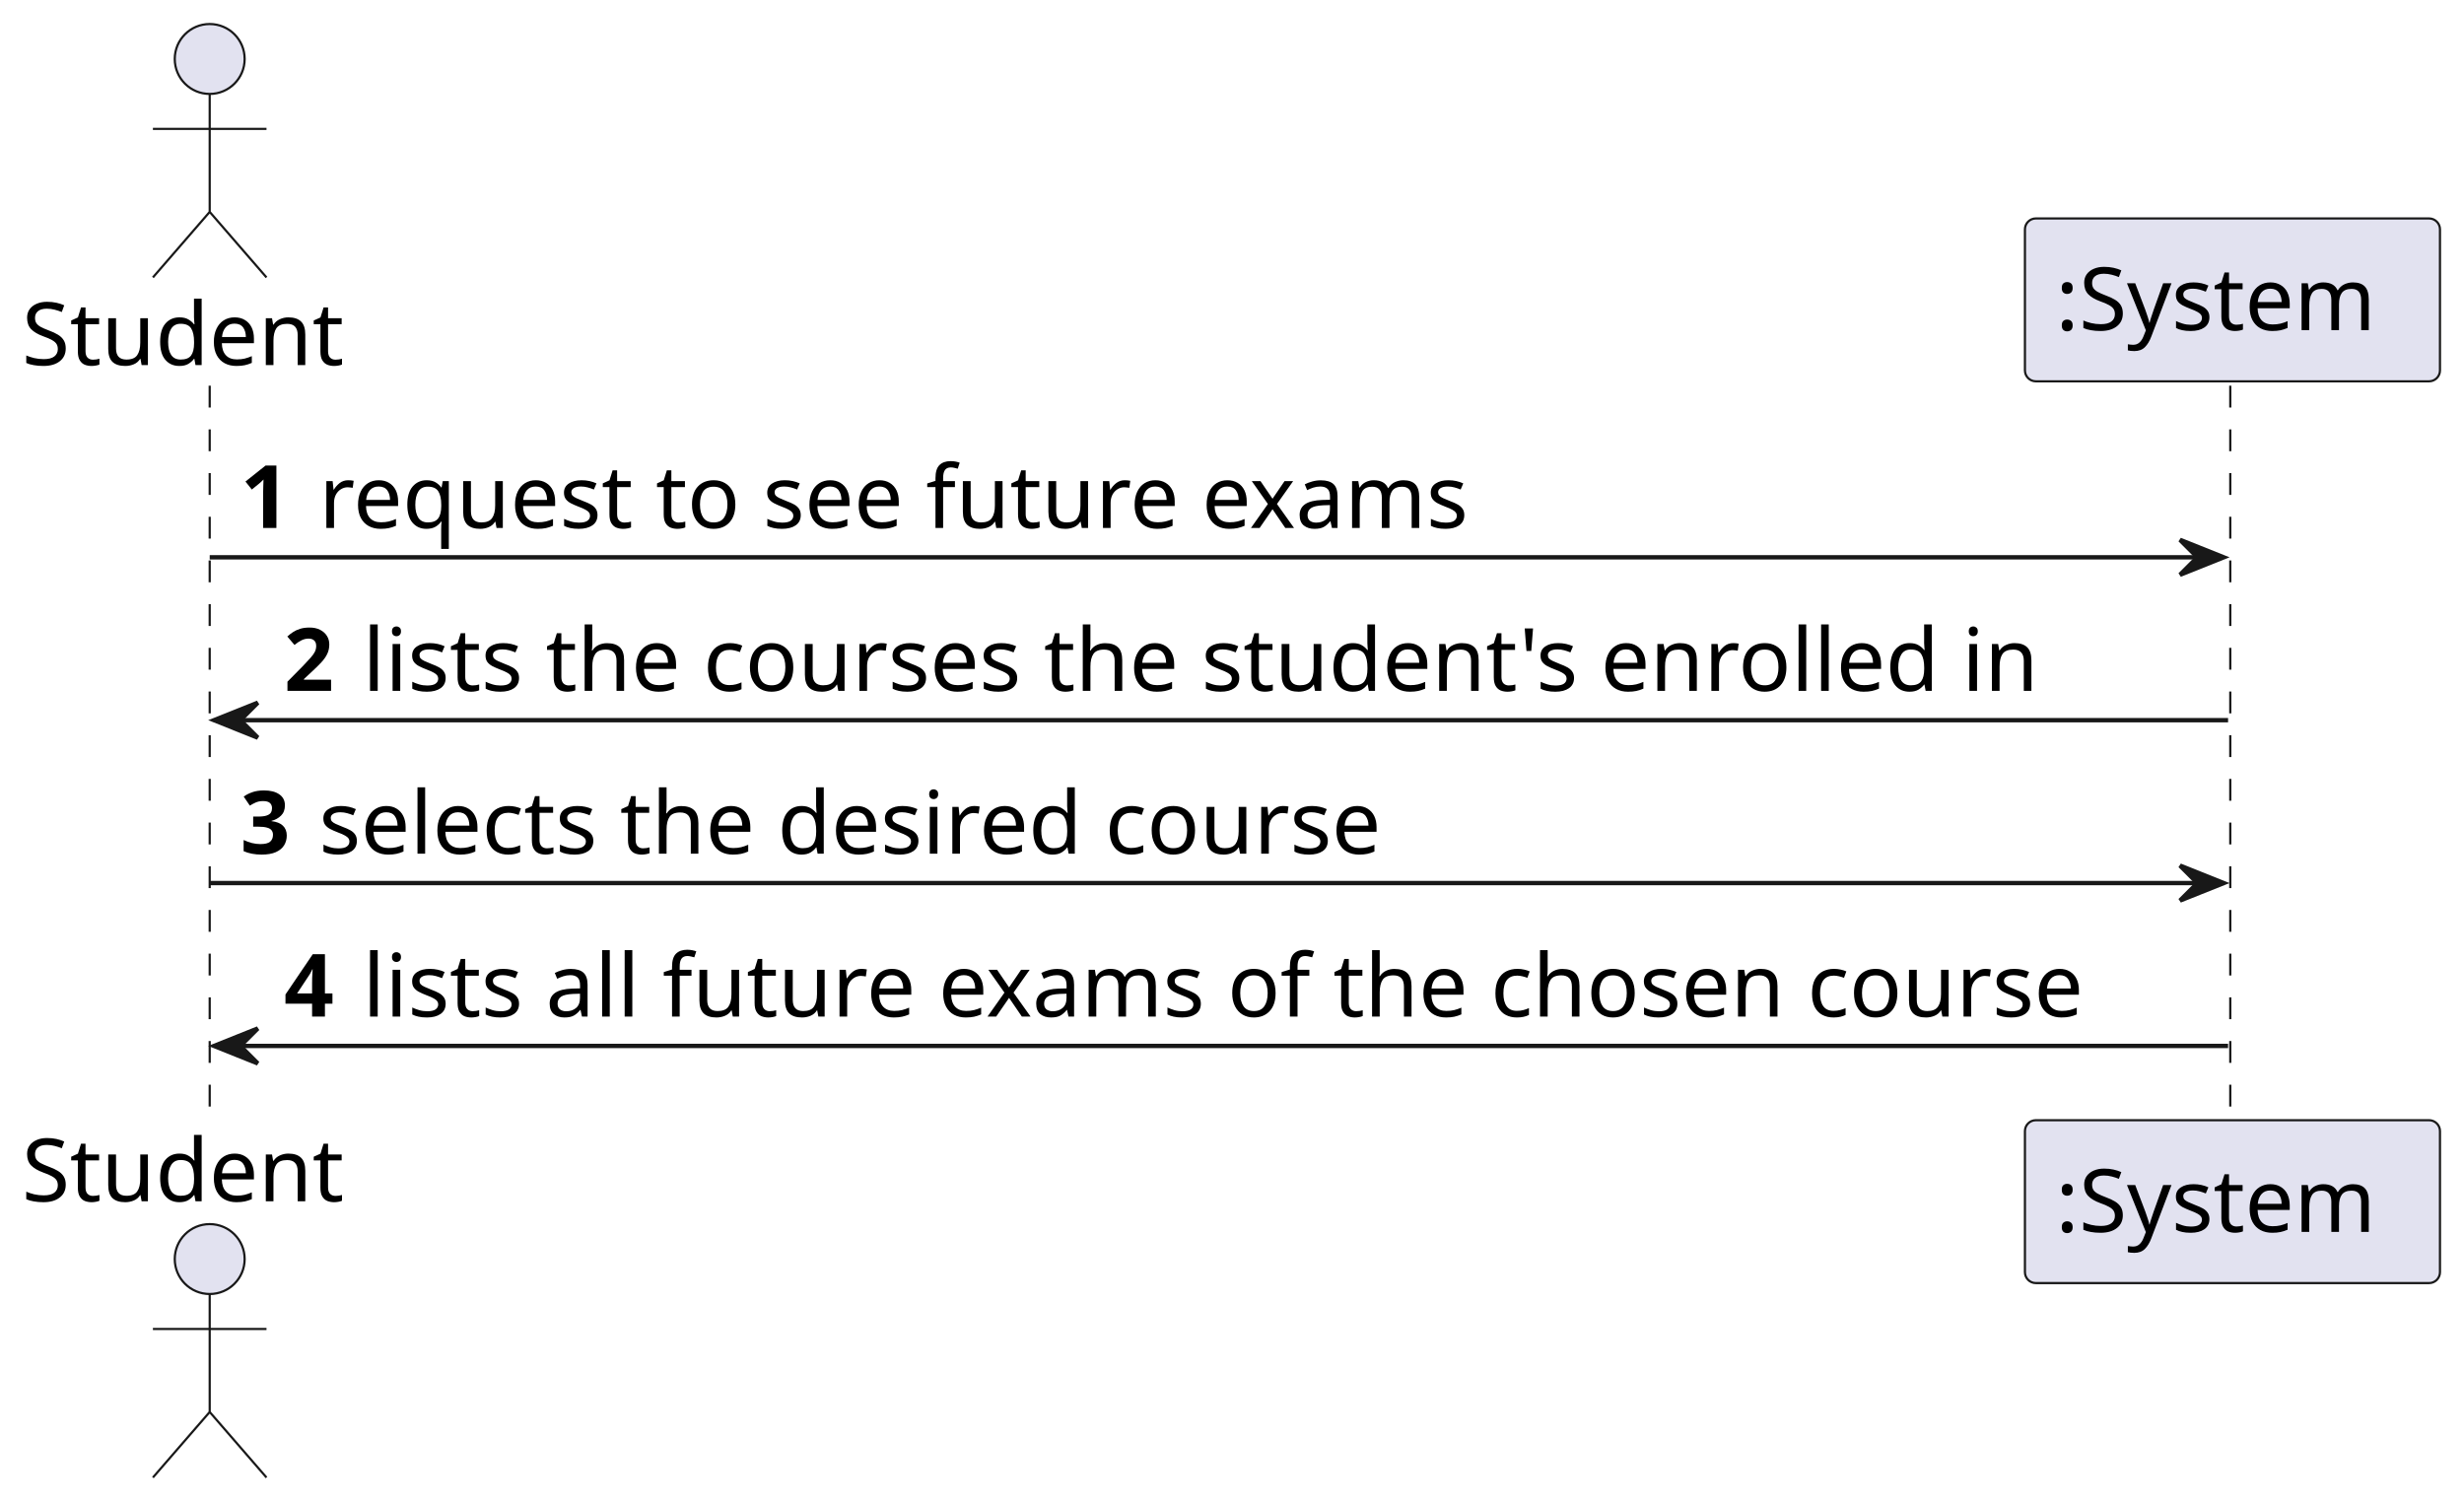
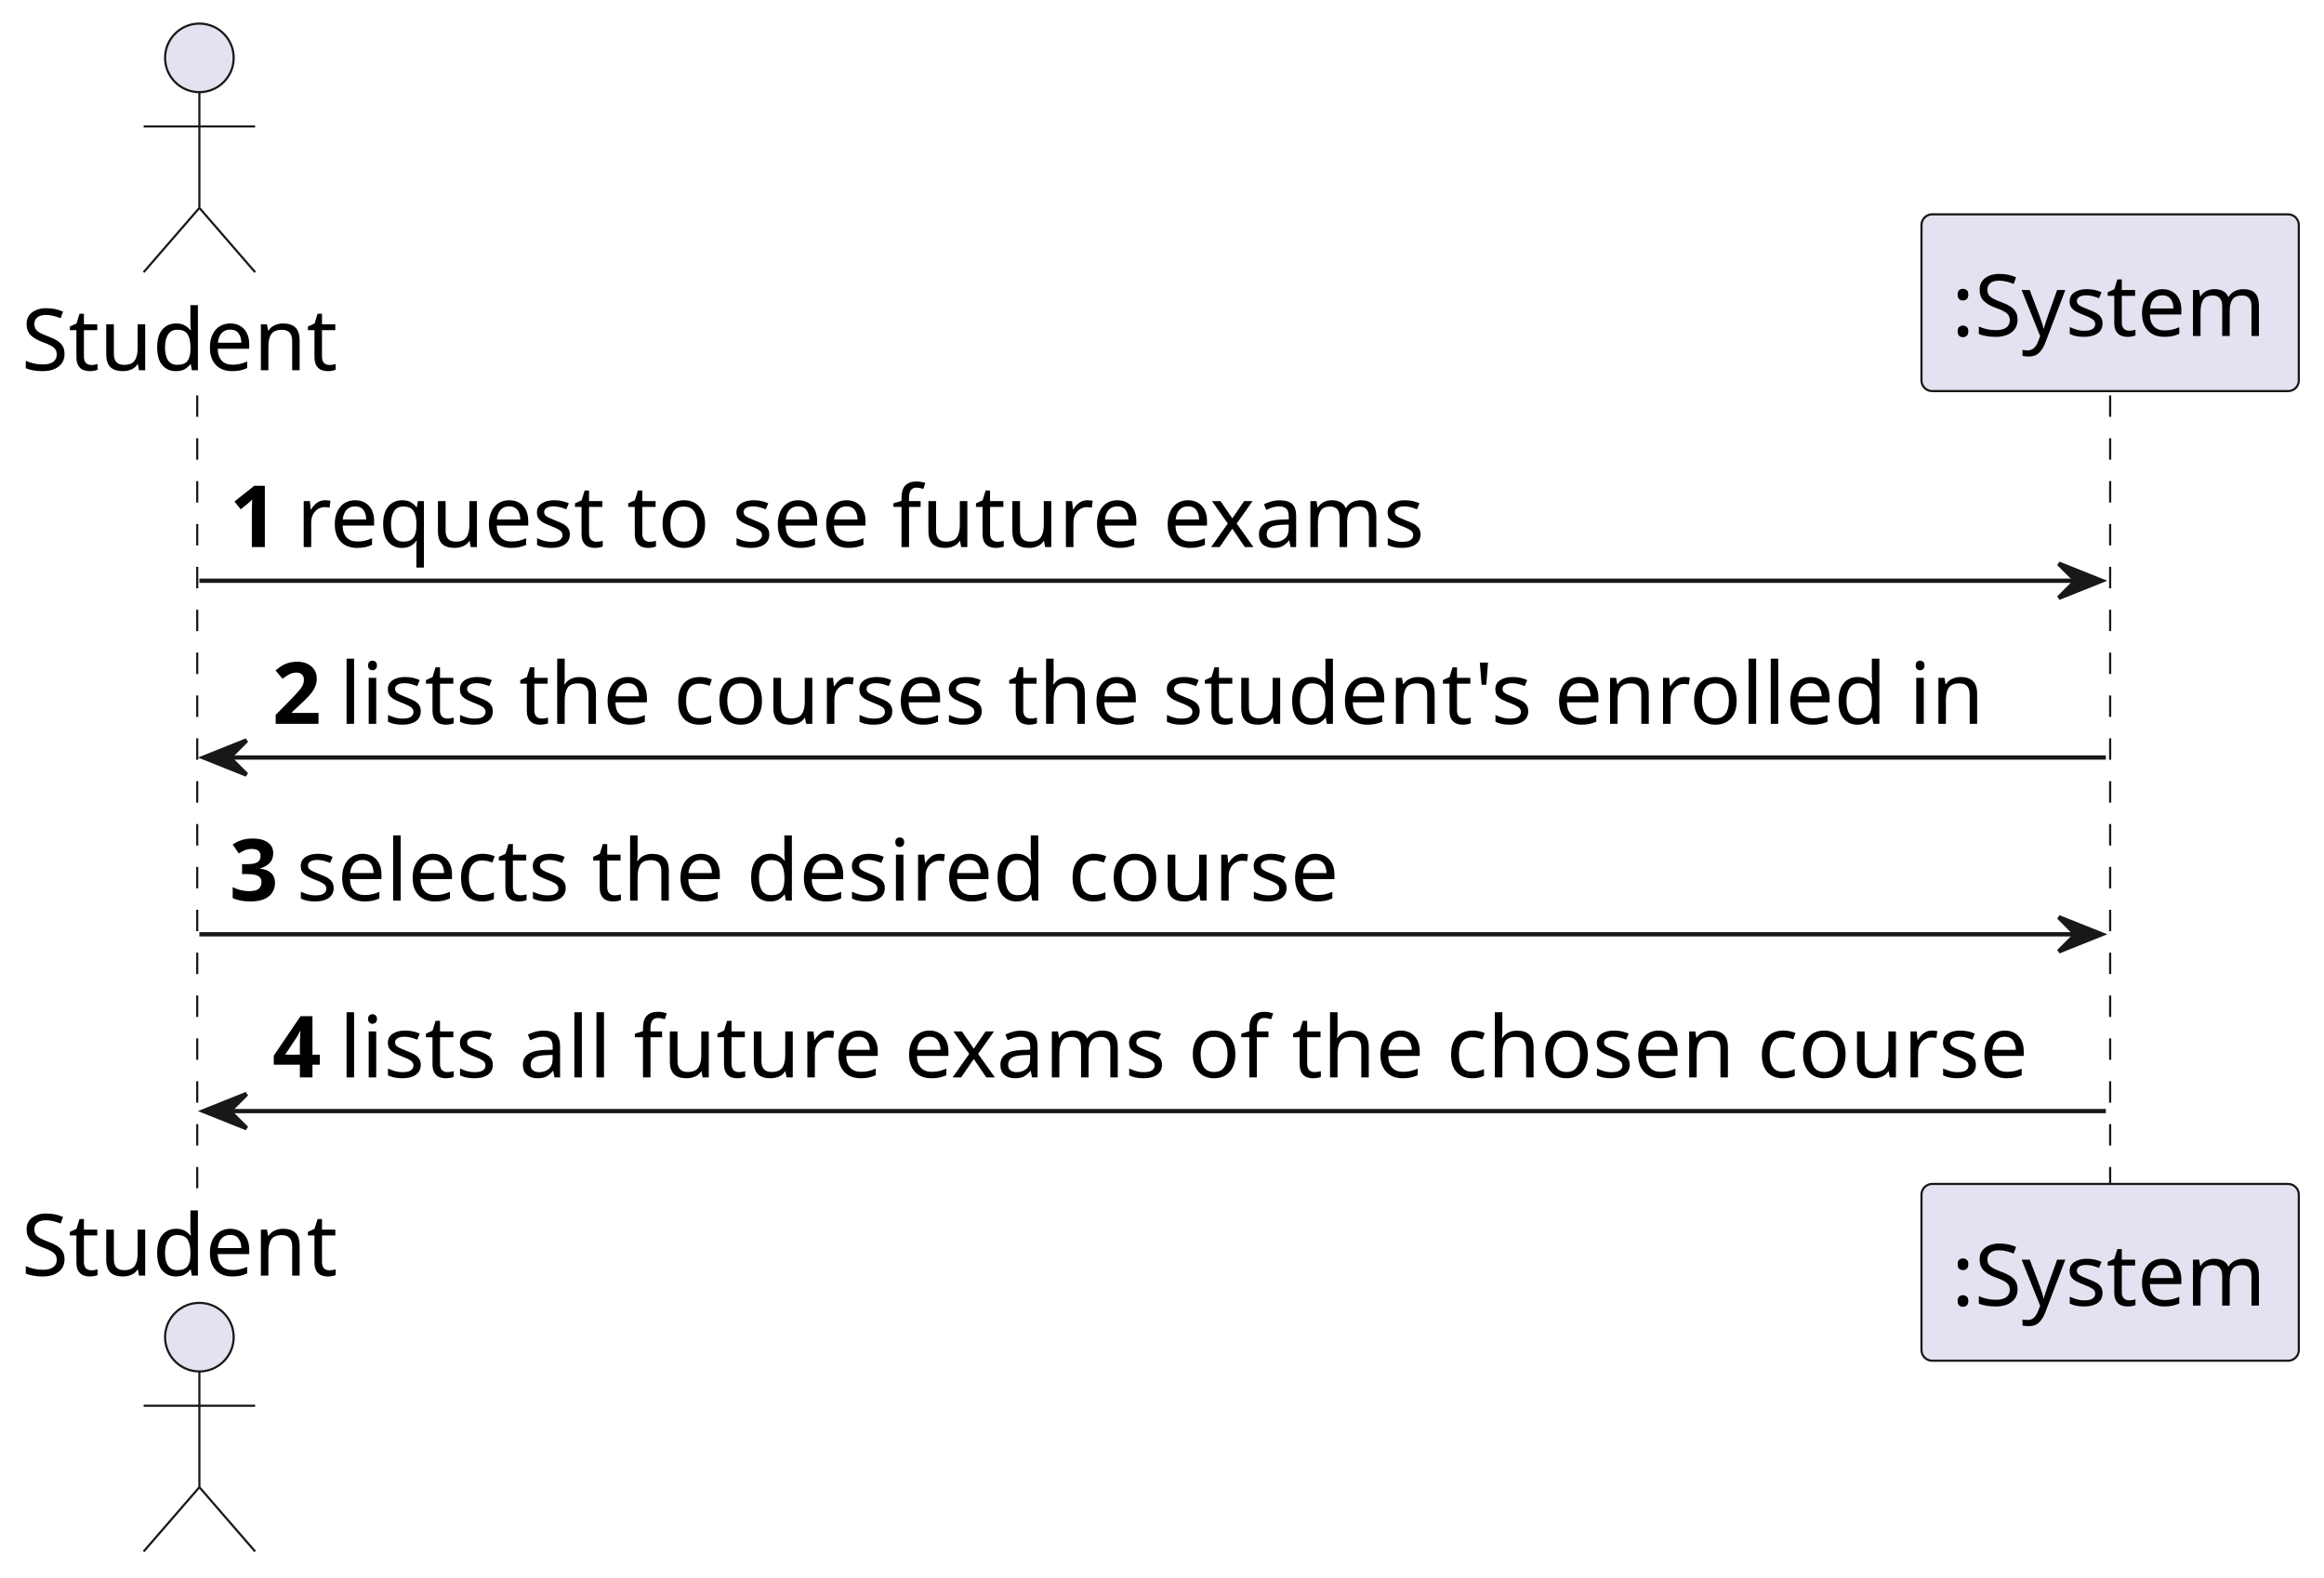
- <svg xmlns="http://www.w3.org/2000/svg" contentStyleType="text/css" height="345px" preserveAspectRatio="none" style="width:564px;height:345px;background:#FFFFFF;" version="1.1" viewBox="0 0 564 345" width="564px" zoomAndPan="magnify">
+ <svg xmlns="http://www.w3.org/2000/svg" contentStyleType="text/css" height="368px" preserveAspectRatio="none" style="width:542px;height:368px;background:#FFFFFF;" version="1.1" viewBox="0 0 542 368" width="542px" zoomAndPan="magnify">
  <defs />
  <g>
-     <line style="stroke:#181818;stroke-width:0.5;stroke-dasharray:5.0,5.0;" x1="48" x2="48" y1="88.281" y2="257.406" />
-     <line style="stroke:#181818;stroke-width:0.5;stroke-dasharray:5.0,5.0;" x1="510.5" x2="510.5" y1="88.281" y2="257.406" />
-     <text fill="#000000" font-family="sans-serif" font-size="20" lengthAdjust="spacing" textLength="80" x="5" y="83.564">Student</text>
-     <ellipse cx="48" cy="13.5" fill="#E2E2F0" rx="8" ry="8" style="stroke:#181818;stroke-width:0.5;" />
-     <path d="M48,21.5 L48,48.5 M35,29.5 L61,29.5 M48,48.5 L35,63.5 M48,48.5 L61,63.5 " fill="none" style="stroke:#181818;stroke-width:0.5;" />
-     <text fill="#000000" font-family="sans-serif" font-size="20" lengthAdjust="spacing" textLength="80" x="5" y="274.971">Student</text>
-     <ellipse cx="48" cy="288.188" fill="#E2E2F0" rx="8" ry="8" style="stroke:#181818;stroke-width:0.5;" />
-     <path d="M48,296.188 L48,323.188 M35,304.188 L61,304.188 M48,323.188 L35,338.188 M48,323.188 L61,338.188 " fill="none" style="stroke:#181818;stroke-width:0.5;" />
-     <rect fill="#E2E2F0" height="37.281" rx="2.5" ry="2.5" style="stroke:#181818;stroke-width:0.5;" width="95" x="463.5" y="50" />
-     <text fill="#000000" font-family="sans-serif" font-size="20" lengthAdjust="spacing" textLength="81" x="470.5" y="75.564">:System</text>
-     <rect fill="#E2E2F0" height="37.281" rx="2.5" ry="2.5" style="stroke:#181818;stroke-width:0.5;" width="95" x="463.5" y="256.406" />
-     <text fill="#000000" font-family="sans-serif" font-size="20" lengthAdjust="spacing" textLength="81" x="470.5" y="281.971">:System</text>
-     <polygon fill="#181818" points="499,123.562,509,127.562,499,131.562,503,127.562" style="stroke:#181818;stroke-width:1.0;" />
-     <line style="stroke:#181818;stroke-width:1.0;" x1="48" x2="505" y1="127.562" y2="127.562" />
-     <text fill="#000000" font-family="sans-serif" font-size="20" font-weight="bold" lengthAdjust="spacing" textLength="14" x="55" y="120.846">1</text>
-     <text fill="#000000" font-family="sans-serif" font-size="20" lengthAdjust="spacing" textLength="280" x="73" y="120.846">request to see future exams</text>
-     <polygon fill="#181818" points="59,160.844,49,164.844,59,168.844,55,164.844" style="stroke:#181818;stroke-width:1.0;" />
-     <line style="stroke:#181818;stroke-width:1.0;" x1="53" x2="510" y1="164.844" y2="164.844" />
-     <text fill="#000000" font-family="sans-serif" font-size="20" font-weight="bold" lengthAdjust="spacing" textLength="14" x="65" y="158.127">2</text>
-     <text fill="#000000" font-family="sans-serif" font-size="20" lengthAdjust="spacing" textLength="412" x="83" y="158.127">lists the courses the student's enrolled in</text>
-     <polygon fill="#181818" points="499,198.125,509,202.125,499,206.125,503,202.125" style="stroke:#181818;stroke-width:1.0;" />
-     <line style="stroke:#181818;stroke-width:1.0;" x1="48" x2="505" y1="202.125" y2="202.125" />
-     <text fill="#000000" font-family="sans-serif" font-size="20" font-weight="bold" lengthAdjust="spacing" textLength="14" x="55" y="195.408">3</text>
-     <text fill="#000000" font-family="sans-serif" font-size="20" lengthAdjust="spacing" textLength="260" x="73" y="195.408">selects the desired course</text>
-     <polygon fill="#181818" points="59,235.406,49,239.406,59,243.406,55,239.406" style="stroke:#181818;stroke-width:1.0;" />
-     <line style="stroke:#181818;stroke-width:1.0;" x1="53" x2="510" y1="239.406" y2="239.406" />
-     <text fill="#000000" font-family="sans-serif" font-size="20" font-weight="bold" lengthAdjust="spacing" textLength="14" x="65" y="232.69">4</text>
-     <text fill="#000000" font-family="sans-serif" font-size="20" lengthAdjust="spacing" textLength="421" x="83" y="232.69">lists all future exams of the chosen course</text>
+     <line style="stroke:#181818;stroke-width:0.5;stroke-dasharray:5.0,5.0;" x1="46" x2="46" y1="92.24" y2="277.2" />
+     <line style="stroke:#181818;stroke-width:0.5;stroke-dasharray:5.0,5.0;" x1="492.125" x2="492.125" y1="92.24" y2="277.2" />
+     <text fill="#000000" font-family="sans-serif" font-size="20" lengthAdjust="spacing" textLength="77" x="5" y="86.38">Student</text>
+     <ellipse cx="46.5" cy="13.5" fill="#E2E2F0" rx="8" ry="8" style="stroke:#181818;stroke-width:0.5;" />
+     <path d="M46.5,21.5 L46.5,48.5 M33.5,29.5 L59.5,29.5 M46.5,48.5 L33.5,63.5 M46.5,48.5 L59.5,63.5 " fill="none" style="stroke:#181818;stroke-width:0.5;" />
+     <text fill="#000000" font-family="sans-serif" font-size="20" lengthAdjust="spacing" textLength="77" x="5" y="297.58">Student</text>
+     <ellipse cx="46.5" cy="311.94" fill="#E2E2F0" rx="8" ry="8" style="stroke:#181818;stroke-width:0.5;" />
+     <path d="M46.5,319.94 L46.5,346.94 M33.5,327.94 L59.5,327.94 M46.5,346.94 L33.5,361.94 M46.5,346.94 L59.5,361.94 " fill="none" style="stroke:#181818;stroke-width:0.5;" />
+     <rect fill="#E2E2F0" height="41.24" rx="2.5" ry="2.5" style="stroke:#181818;stroke-width:0.5;" width="88" x="448.125" y="50" />
+     <text fill="#000000" font-family="sans-serif" font-size="20" lengthAdjust="spacing" textLength="74" x="455.125" y="78.38">:System</text>
+     <rect fill="#E2E2F0" height="41.24" rx="2.5" ry="2.5" style="stroke:#181818;stroke-width:0.5;" width="88" x="448.125" y="276.2" />
+     <text fill="#000000" font-family="sans-serif" font-size="20" lengthAdjust="spacing" textLength="74" x="455.125" y="304.58">:System</text>
+     <polygon fill="#181818" points="480.125,131.48,490.125,135.48,480.125,139.48,484.125,135.48" style="stroke:#181818;stroke-width:1.0;" />
+     <line style="stroke:#181818;stroke-width:1.0;" x1="46.5" x2="486.125" y1="135.48" y2="135.48" />
+     <text fill="#000000" font-family="sans-serif" font-size="20" font-weight="bold" lengthAdjust="spacing" textLength="11.625" x="53.5" y="127.62">1</text>
+     <text fill="#000000" font-family="sans-serif" font-size="20" lengthAdjust="spacing" textLength="271" x="69.125" y="127.62">request to see future exams</text>
+     <polygon fill="#181818" points="57.5,172.72,47.5,176.72,57.5,180.72,53.5,176.72" style="stroke:#181818;stroke-width:1.0;" />
+     <line style="stroke:#181818;stroke-width:1.0;" x1="51.5" x2="491.125" y1="176.72" y2="176.72" />
+     <text fill="#000000" font-family="sans-serif" font-size="20" font-weight="bold" lengthAdjust="spacing" textLength="11.625" x="63.5" y="168.86">2</text>
+     <text fill="#000000" font-family="sans-serif" font-size="20" lengthAdjust="spacing" textLength="399" x="79.125" y="168.86">lists the courses the student's enrolled in</text>
+     <polygon fill="#181818" points="480.125,213.96,490.125,217.96,480.125,221.96,484.125,217.96" style="stroke:#181818;stroke-width:1.0;" />
+     <line style="stroke:#181818;stroke-width:1.0;" x1="46.5" x2="486.125" y1="217.96" y2="217.96" />
+     <text fill="#000000" font-family="sans-serif" font-size="20" font-weight="bold" lengthAdjust="spacing" textLength="11.625" x="53.5" y="210.1">3</text>
+     <text fill="#000000" font-family="sans-serif" font-size="20" lengthAdjust="spacing" textLength="249" x="69.125" y="210.1">selects the desired course</text>
+     <polygon fill="#181818" points="57.5,255.2,47.5,259.2,57.5,263.2,53.5,259.2" style="stroke:#181818;stroke-width:1.0;" />
+     <line style="stroke:#181818;stroke-width:1.0;" x1="51.5" x2="491.125" y1="259.2" y2="259.2" />
+     <text fill="#000000" font-family="sans-serif" font-size="20" font-weight="bold" lengthAdjust="spacing" textLength="11.625" x="63.5" y="251.34">4</text>
+     <text fill="#000000" font-family="sans-serif" font-size="20" lengthAdjust="spacing" textLength="406" x="79.125" y="251.34">lists all future exams of the chosen course</text>
  </g>
</svg>
